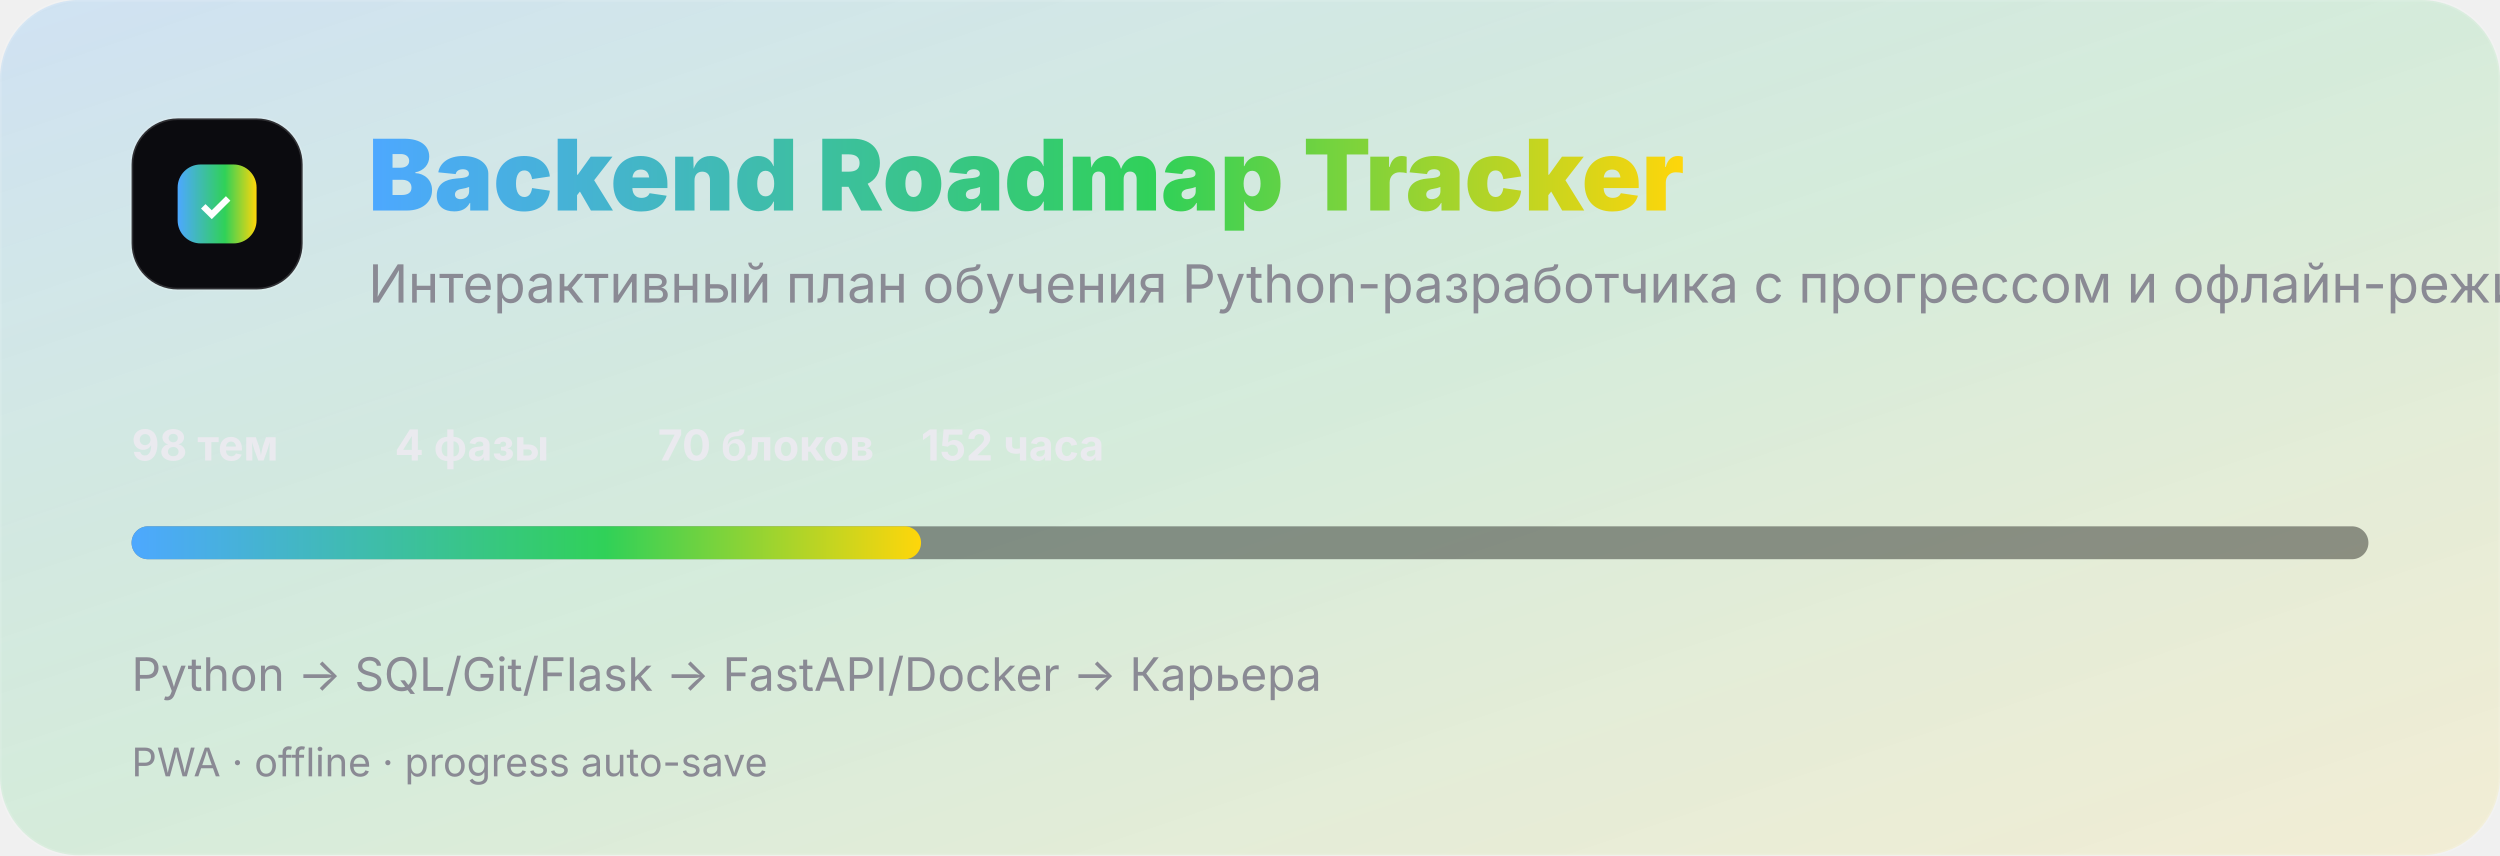
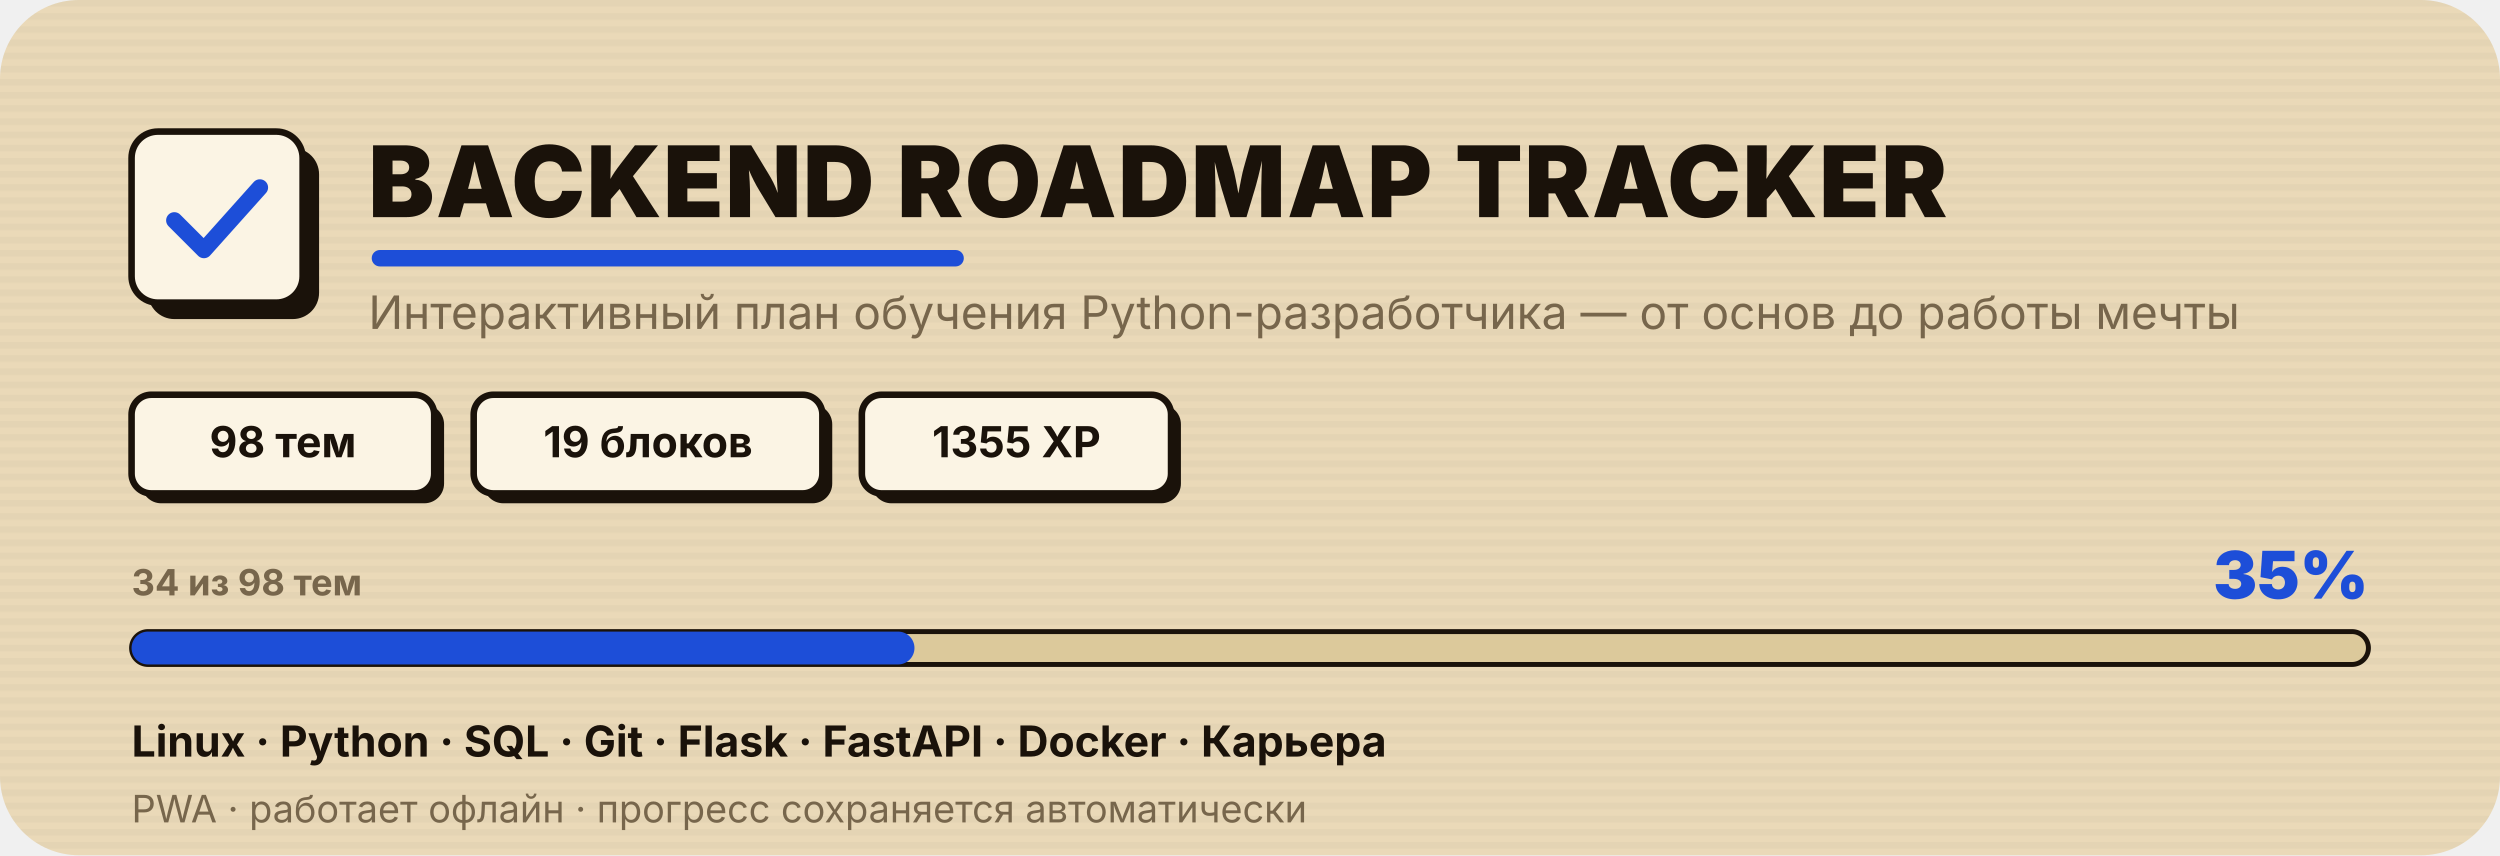
<svg xmlns="http://www.w3.org/2000/svg" width="760" height="260" viewBox="0 0 760 260" font-family="-apple-system, 'Helvetica Neue', sans-serif">
  <defs>
-     <linearGradient id="hbg" x1="0" y1="0" x2="1" y2="1">
-       <stop offset="0" stop-color="rgba(77,168,255,.20)" />
-       <stop offset=".5" stop-color="rgba(48,209,88,.14)" />
-       <stop offset="1" stop-color="rgba(255,214,10,.12)" />
-     </linearGradient>
-     <linearGradient id="htxt" x1="0" y1="0" x2="1" y2="0">
-       <stop offset="0" stop-color="#4da8ff" />
-       <stop offset=".6" stop-color="#30d158" />
-       <stop offset="1" stop-color="#ffd60a" />
-     </linearGradient>
+     <pattern id="stripes" width="4" height="4" patternUnits="userSpaceOnUse">
+       <rect width="4" height="2" fill="rgba(26,18,10,.025)" />
+     </pattern>
  </defs>
-   <rect width="760" height="260" rx="24" fill="url(#hbg)" stroke="rgba(255,255,255,.12)" />
-   <rect x="40" y="36" width="52" height="52" rx="14" fill="#0b0b0f" stroke="rgba(255,255,255,.15)" />
-   <rect x="54" y="50" width="24" height="24" rx="7" fill="url(#htxt)" />
-   <text x="60" y="67" font-size="12" font-weight="800" fill="#fff">✓</text>
-   <text x="112" y="64" font-size="30" font-weight="900" fill="url(#htxt)">Backend Roadmap Tracker</text>
-   <text x="112" y="92" font-size="16" fill="#8a8a94">Интерактивный план обучения Python-разработчика с прогрессом и офлайн-режимом</text>
-   <text x="40" y="140" font-size="13" font-weight="700" fill="#eaeaef">98 тем</text>
-   <text x="120" y="140" font-size="13" font-weight="700" fill="#eaeaef">4 фазы</text>
-   <text x="200" y="140" font-size="13" font-weight="700" fill="#eaeaef">70 блоков</text>
-   <text x="280" y="140" font-size="13" font-weight="700" fill="#eaeaef">152 часа</text>
-   <rect x="40" y="160" width="680" height="10" rx="5" fill="rgba(0,0,0,.4)" />
-   <rect x="40" y="160" width="240" height="10" rx="5" fill="url(#htxt)" />
-   <text x="40" y="210" font-size="14" fill="#8a8a94">Python → SQL/Git/Flask → FastAPI/Docker → Карьера</text>
-   <text x="40" y="236" font-size="12" fill="#8a8a94">PWA · offline · progress auto-save</text>
+   <rect width="760" height="260" rx="24" fill="#ead9b8" />
+   <rect width="760" height="260" rx="24" fill="url(#stripes)" />
+   <rect x="45" y="45" width="52" height="52" rx="8" fill="#1a120a" />
+   <rect x="40" y="40" width="52" height="52" rx="8" fill="#fbf4e4" stroke="#1a120a" stroke-width="2" />
+   <path d="M53 67 L62 76 L79 57" stroke="#1d4ed8" stroke-width="5" fill="none" stroke-linecap="round" stroke-linejoin="round" />
+   <text x="112" y="66" font-size="30" font-weight="900" fill="#1a120a" letter-spacing=".5">BACKEND ROADMAP TRACKER</text>
+   <rect x="113" y="76" width="180" height="5" rx="2.5" fill="#1d4ed8" />
+   <text x="112" y="100" font-size="14" fill="#77664c">Интерактивный план обучения Python-разработчика — от основ до работы мечты</text>
+   <g font-size="13" font-weight="700">
+     <rect x="43" y="123" width="92" height="30" rx="6" fill="#1a120a" />
+     <rect x="40" y="120" width="92" height="30" rx="6" fill="#fbf4e4" stroke="#1a120a" stroke-width="2" />
+     <text x="86" y="139" text-anchor="middle" fill="#1a120a">98 тем</text>
+     <rect x="147" y="123" width="106" height="30" rx="6" fill="#1a120a" />
+     <rect x="144" y="120" width="106" height="30" rx="6" fill="#fbf4e4" stroke="#1a120a" stroke-width="2" />
+     <text x="197" y="139" text-anchor="middle" fill="#1a120a">19 блоков</text>
+     <rect x="265" y="123" width="94" height="30" rx="6" fill="#1a120a" />
+     <rect x="262" y="120" width="94" height="30" rx="6" fill="#fbf4e4" stroke="#1a120a" stroke-width="2" />
+     <text x="309" y="139" text-anchor="middle" fill="#1a120a">1355 XP</text>
+   </g>
+   <text x="720" y="182" font-size="20" font-weight="900" fill="#1d4ed8" text-anchor="end">35%</text>
+   <text x="40" y="181" font-size="11" font-weight="700" fill="#77664c">34 из 98 тем</text>
+   <rect x="40" y="192" width="680" height="10" rx="5" fill="#dcc99b" stroke="#1a120a" stroke-width="1.5" />
+   <rect x="40" y="192" width="238" height="10" rx="5" fill="#1d4ed8" />
+   <text x="40" y="230" font-size="13" font-weight="700" fill="#1a120a">Linux · Python · SQL · Git · Flask · FastAPI · Docker · Карьера</text>
+   <text x="40" y="250" font-size="11.5" fill="#77664c">PWA · работает офлайн · прогресс сохраняется автоматически</text>
</svg>
